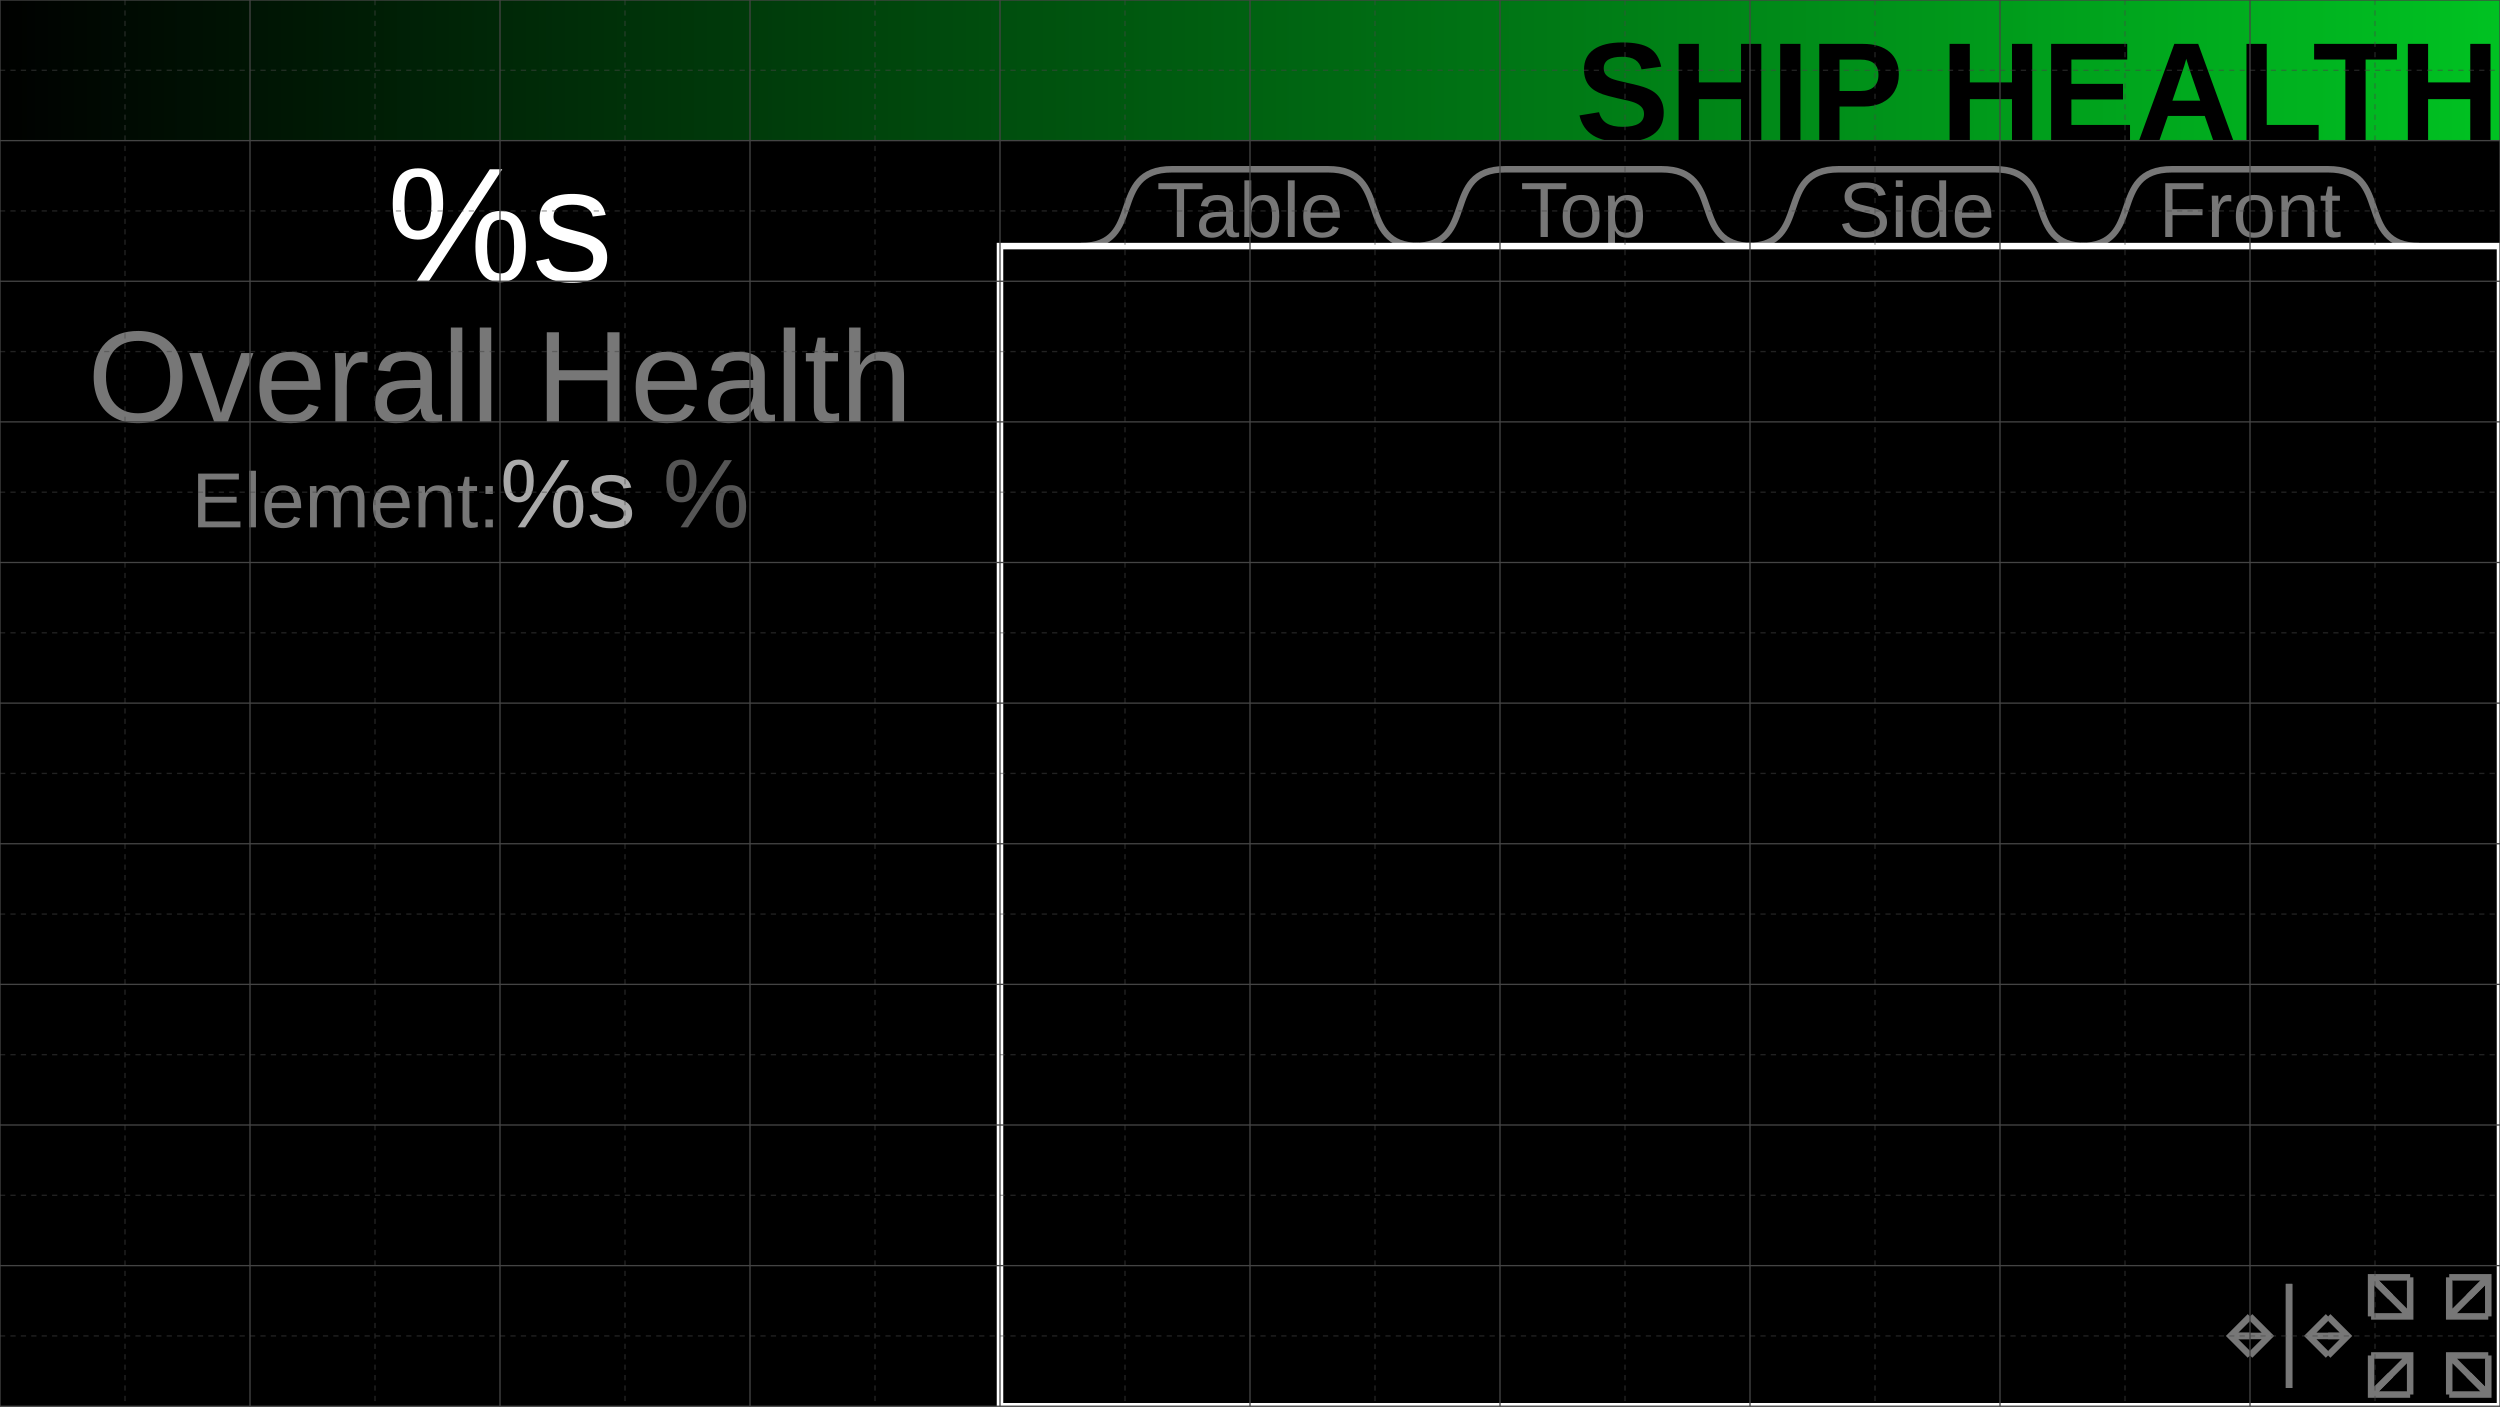
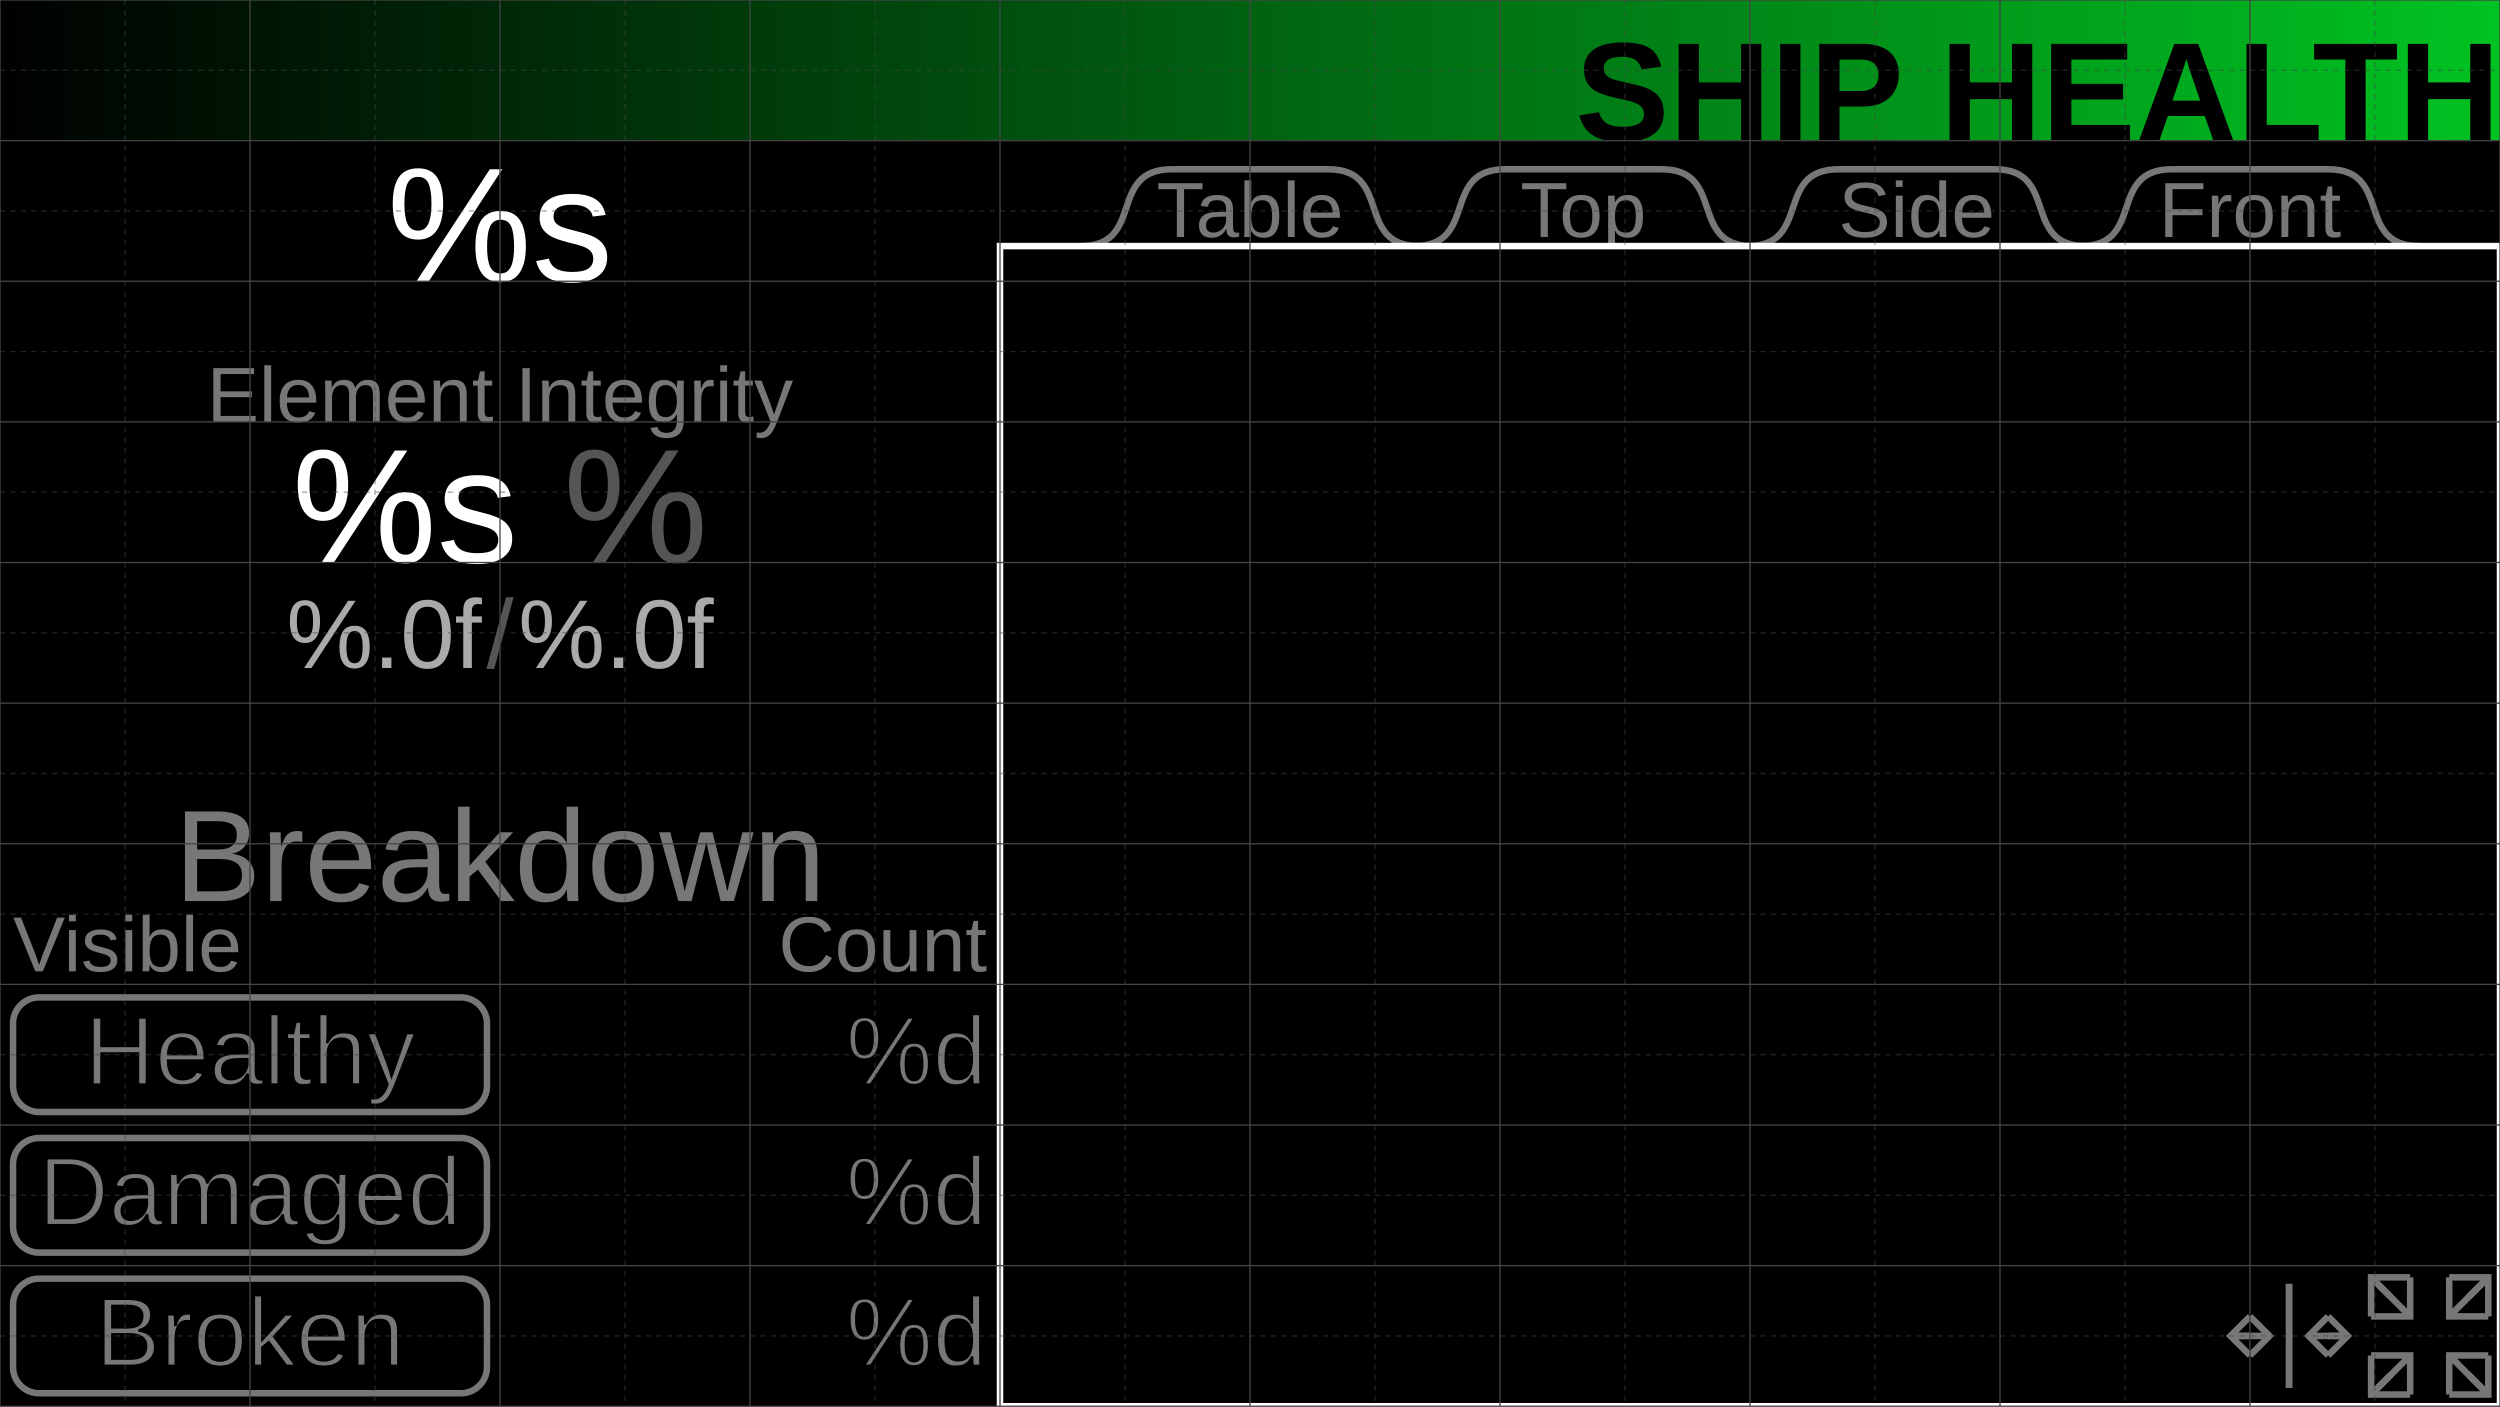
<svg xmlns="http://www.w3.org/2000/svg" xmlns:xlink="http://www.w3.org/1999/xlink" viewBox="0 0 1920 1080" style="width:100%; height:100%" class="bootstrap" preserveAspectRatio="none">
  <style>
        text {
            text-transform: none;
            font-family: arial;
            font-weight: normal;
        }
        .header text {
            font-size:108px;
            font-weight:bold;
        }
        .hidden, .hideInterface {
            display: none;
        }
        .broken {
            fill: #ff1300 !important;
            stop-color: #ff1300;
        }
        .damaged {
            fill: #ffd700 !important;
            stop-color: #ffd700;
        }
        .healthy, .titleColor {
            fill: #00c322 !important;
            stop-color: #00c322;
        }
        #sidebar, #tabs{
            text-anchor: middle;
        }
        .majorLabel {
            font-size: 100px;
            fill: #777777;
        }
        .label {
            font-size: 60px;
            fill: #777777;
        }
        .majorValue {
            font-size: 125px;
            fill: #ffffff;
        }
        .minorValue {
            font-size: 75px;
            fill: #aaaaaa;
        }
        #filters use {
            stroke: #777777;
            stroke-width: 5px;
        }
        #filters text {
            font-size: 75px;
            fill: #777777;
            stroke-width: 2px;
            stroke: #000000;
        }
        #filters .selected use, #tabs .selected use {
            stroke: #ffffff;
        }
-         #filters .selected text, #tabs .selected text {
+         #filters .selected text, #filters text.selected, #tabs .selected text {
            fill: #ffffff;
        }
        #tabs text {
            font-size: 60px;
            fill: #777777;
        }
        #tabs use, .cloudButtonBar use {
            stroke: #777777;
            stroke-width: 5px;
        }
        #tabs rect {
            stroke: #ffffff;
            stroke-width: 5px;
        }
        .indicator {
            stroke: #000000;
            stroke-width: 3;
        }
        .units {
            fill: #555555;
        }
        .mouseOver {
            stroke: #5dd572 !important;
            stroke-width: 10px;
        }
        #filters .mouseOver use {
            stroke: #5dd572 !important;
            stroke-width: 10px;
        }
    </style>
  <defs>
    <svg id="logo" />
    <rect id="filterButton" x="-182" y="-44" width="364" height="88" rx="20" />
    <path id="tabSweep" d="m -130,7 c 50,0 20,-59 70,-59 l 120,0 c 50,0 20,59 70,59" />
    <path id="maximizeButton" d="M 45,15 l 0,30 -30,0 m -30,0 l -30,0 0,-30 m 0,-30 l 0,-30 30,0 m 30,0 l 30,0 0,30 m 0,30 M 45,45 l -30,-30 m -30,-30 l -30,-30 m 90,0 l -30,30 m -30,30 l -30,30" />
    <path id="minimizeButton" d="M 45,15 l -30,0 0,30 m -30,0 l 0,-30 -30,0 m 0,-30 l 30,0 0,-30 m 30,0 l 0,30 30,0 m 0,30 M 45,45 l -30,-30 m -30,-30 l -30,-30 m 90,0 l -30,30 m -30,30 l -30,30" />
    <path id="stretchButton" d="M 0,40 l 0,-80 M 15,0 l 30,0 m -15,-15 l 15,15 -15,15 M -15,0 l -30,0 m 15,-15 l -15,15 15,15" />
    <path id="preserveButton" d="M 0,40 l 0,-80 M -45,0 l 30,0 m -15,-15 l 15,15 -15,15 M 45,0 l -30,0 m 15,-15 l -15,15 15,15" />
    <linearGradient id="titleGradient">
      <stop offset="0%" stop-color="#000000" />
      <stop offset="100%" class="titleColor" />
    </linearGradient>
  </defs>
  <rect x="0" y="0" fill="#000000" width="1920" height="1080" />
  <g class="header">
    <rect x="0" y="0" fill="url('#titleGradient')" width="1920" height="108" />
    <use xlink:href="#logo" x="4" y="4" width="178" height="100" />
    <text x="1920" y="108" text-anchor="end">SHIP HEALTH</text>
  </g>
  <g id="sidebar">
    <text x="384" y="216" class="majorValue">%s</text>
-     <text x="384" y="324" class="majorLabel">Overall Health</text>
-     <text x="384" y="405" text-anchor="end" class="label">Element:</text>
-     <text x="384" y="405" text-anchor="start" class="minorValue elementHealthClass">%s <tspan class="units">%</tspan>
+     <text x="384" y="324" class="label">Element Integrity</text>
+     <text x="384" y="432" text-anchor="middle" class="majorValue">%s <tspan class="units">%</tspan>
    </text>
+     <text x="370" y="513" text-anchor="end" class="minorValue">%.0f</text>
+     <text x="384" y="513" text-anchor="middle" class="minorValue units">/</text>
+     <text x="398" y="513" text-anchor="start" class="minorValue">%.0f</text>
+     <text x="384" y="692" class="majorLabel">Breakdown</text>
+     <text x="10" y="746" text-anchor="start" class="label">Visible</text>
+     <text x="758" y="746" text-anchor="end" class="label">Count</text>
+     <g id="filters">
+       <g class="healthyFilterClass">
+         <use xlink:href="#filterButton" x="192" y="810" />
+         <text x="192" y="833">Healthy</text>
+       </g>
+       <text x="758" y="833" text-anchor="end" class="healthyCountClass">%d</text>
+       <g class="damagedFilterClass">
+         <use xlink:href="#filterButton" x="192" y="918" />
+         <text x="192" y="941">Damaged</text>
+       </g>
+       <text x="758" y="941" text-anchor="end" class="damagedCountClass">%d</text>
+       <g class="brokenFilterClass">
+         <use xlink:href="#filterButton" x="192" y="1026" />
+         <text x="192" y="1049">Broken</text>
+       </g>
+       <text x="758" y="1049" text-anchor="end" class="brokenCountClass">%d</text>
+     </g>
  </g>
  <g id="tabs">
    <g class="tableClass">
      <use xlink:href="#tabSweep" x="960" y="182" />
      <text x="960" y="182">Table</text>
    </g>
    <g class="topClass">
      <use xlink:href="#tabSweep" x="1216" y="182" />
      <text x="1216" y="182">Top</text>
    </g>
    <g class="sideClass">
      <use xlink:href="#tabSweep" x="1472" y="182" />
      <text x="1472" y="182">Side</text>
    </g>
    <g class="frontClass">
      <use xlink:href="#tabSweep" x="1728" y="182" />
      <text x="1728" y="182">Front</text>
    </g>
    <rect x="768" y="189" width="1152" height="891" />
  </g>
  <rect class="hideInterface" x="0" y="0" fill="#000000" width="1920" height="1080" />
  <g transform="translate(768,189)">
    <svg id="tabContents" />
  </g>
  <svg id="maximizedContents" />
  <g class="cloudButtonBar">
    <use xlink:href="#maximizeButton" class="maximizeClass" x="1866" y="1026" />
    <use xlink:href="#minimizeButton" class="minimizeClass" x="1866" y="1026" />
    <use xlink:href="#stretchButton" class="stretchClass" x="1758" y="1026" />
    <use xlink:href="#preserveButton" class="preserveClass" x="1758" y="1026" />
  </g>
  <g id="overlay grid" style="opacity=0.5;">
    <g id="10% grid" style="stroke-width:1px;stroke:#444444;">
      <line x1="0" y1="0" x2="1920" y2="0" />
      <line x1="0" y1="108" x2="1920" y2="108" />
      <line x1="0" y1="216" x2="1920" y2="216" />
      <line x1="0" y1="324" x2="1920" y2="324" />
      <line x1="0" y1="432" x2="1920" y2="432" />
      <line x1="0" y1="540" x2="1920" y2="540" />
      <line x1="0" y1="648" x2="1920" y2="648" />
      <line x1="0" y1="756" x2="1920" y2="756" />
      <line x1="0" y1="864" x2="1920" y2="864" />
      <line x1="0" y1="972" x2="1920" y2="972" />
      <line x1="0" y1="1080" x2="1920" y2="1080" />
      <line x1="0" y1="0" x2="0" y2="1080" />
      <line x1="192" y1="0" x2="192" y2="1080" />
      <line x1="384" y1="0" x2="384" y2="1080" />
      <line x1="576" y1="0" x2="576" y2="1080" />
      <line x1="768" y1="0" x2="768" y2="1080" />
      <line x1="960" y1="0" x2="960" y2="1080" />
      <line x1="1152" y1="0" x2="1152" y2="1080" />
      <line x1="1344" y1="0" x2="1344" y2="1080" />
      <line x1="1536" y1="0" x2="1536" y2="1080" />
      <line x1="1728" y1="0" x2="1728" y2="1080" />
      <line x1="1920" y1="0" x2="1920" y2="1080" />
    </g>
    <g id="5% grid" style="stroke-width:1px;stroke:#444444;stroke-dasharray:4;opacity:0.5;">
      <line x1="0" y1="54" x2="1920" y2="54" />
      <line x1="0" y1="162" x2="1920" y2="162" />
      <line x1="0" y1="270" x2="1920" y2="270" />
      <line x1="0" y1="378" x2="1920" y2="378" />
      <line x1="0" y1="486" x2="1920" y2="486" />
      <line x1="0" y1="594" x2="1920" y2="594" />
      <line x1="0" y1="702" x2="1920" y2="702" />
      <line x1="0" y1="810" x2="1920" y2="810" />
      <line x1="0" y1="918" x2="1920" y2="918" />
      <line x1="0" y1="1026" x2="1920" y2="1026" />
      <line x1="96" y1="0" x2="96" y2="1080" />
      <line x1="288" y1="0" x2="288" y2="1080" />
      <line x1="480" y1="0" x2="480" y2="1080" />
      <line x1="672" y1="0" x2="672" y2="1080" />
      <line x1="864" y1="0" x2="864" y2="1080" />
      <line x1="1056" y1="0" x2="1056" y2="1080" />
      <line x1="1248" y1="0" x2="1248" y2="1080" />
      <line x1="1440" y1="0" x2="1440" y2="1080" />
      <line x1="1632" y1="0" x2="1632" y2="1080" />
      <line x1="1824" y1="0" x2="1824" y2="1080" />
    </g>
  </g>
</svg>
